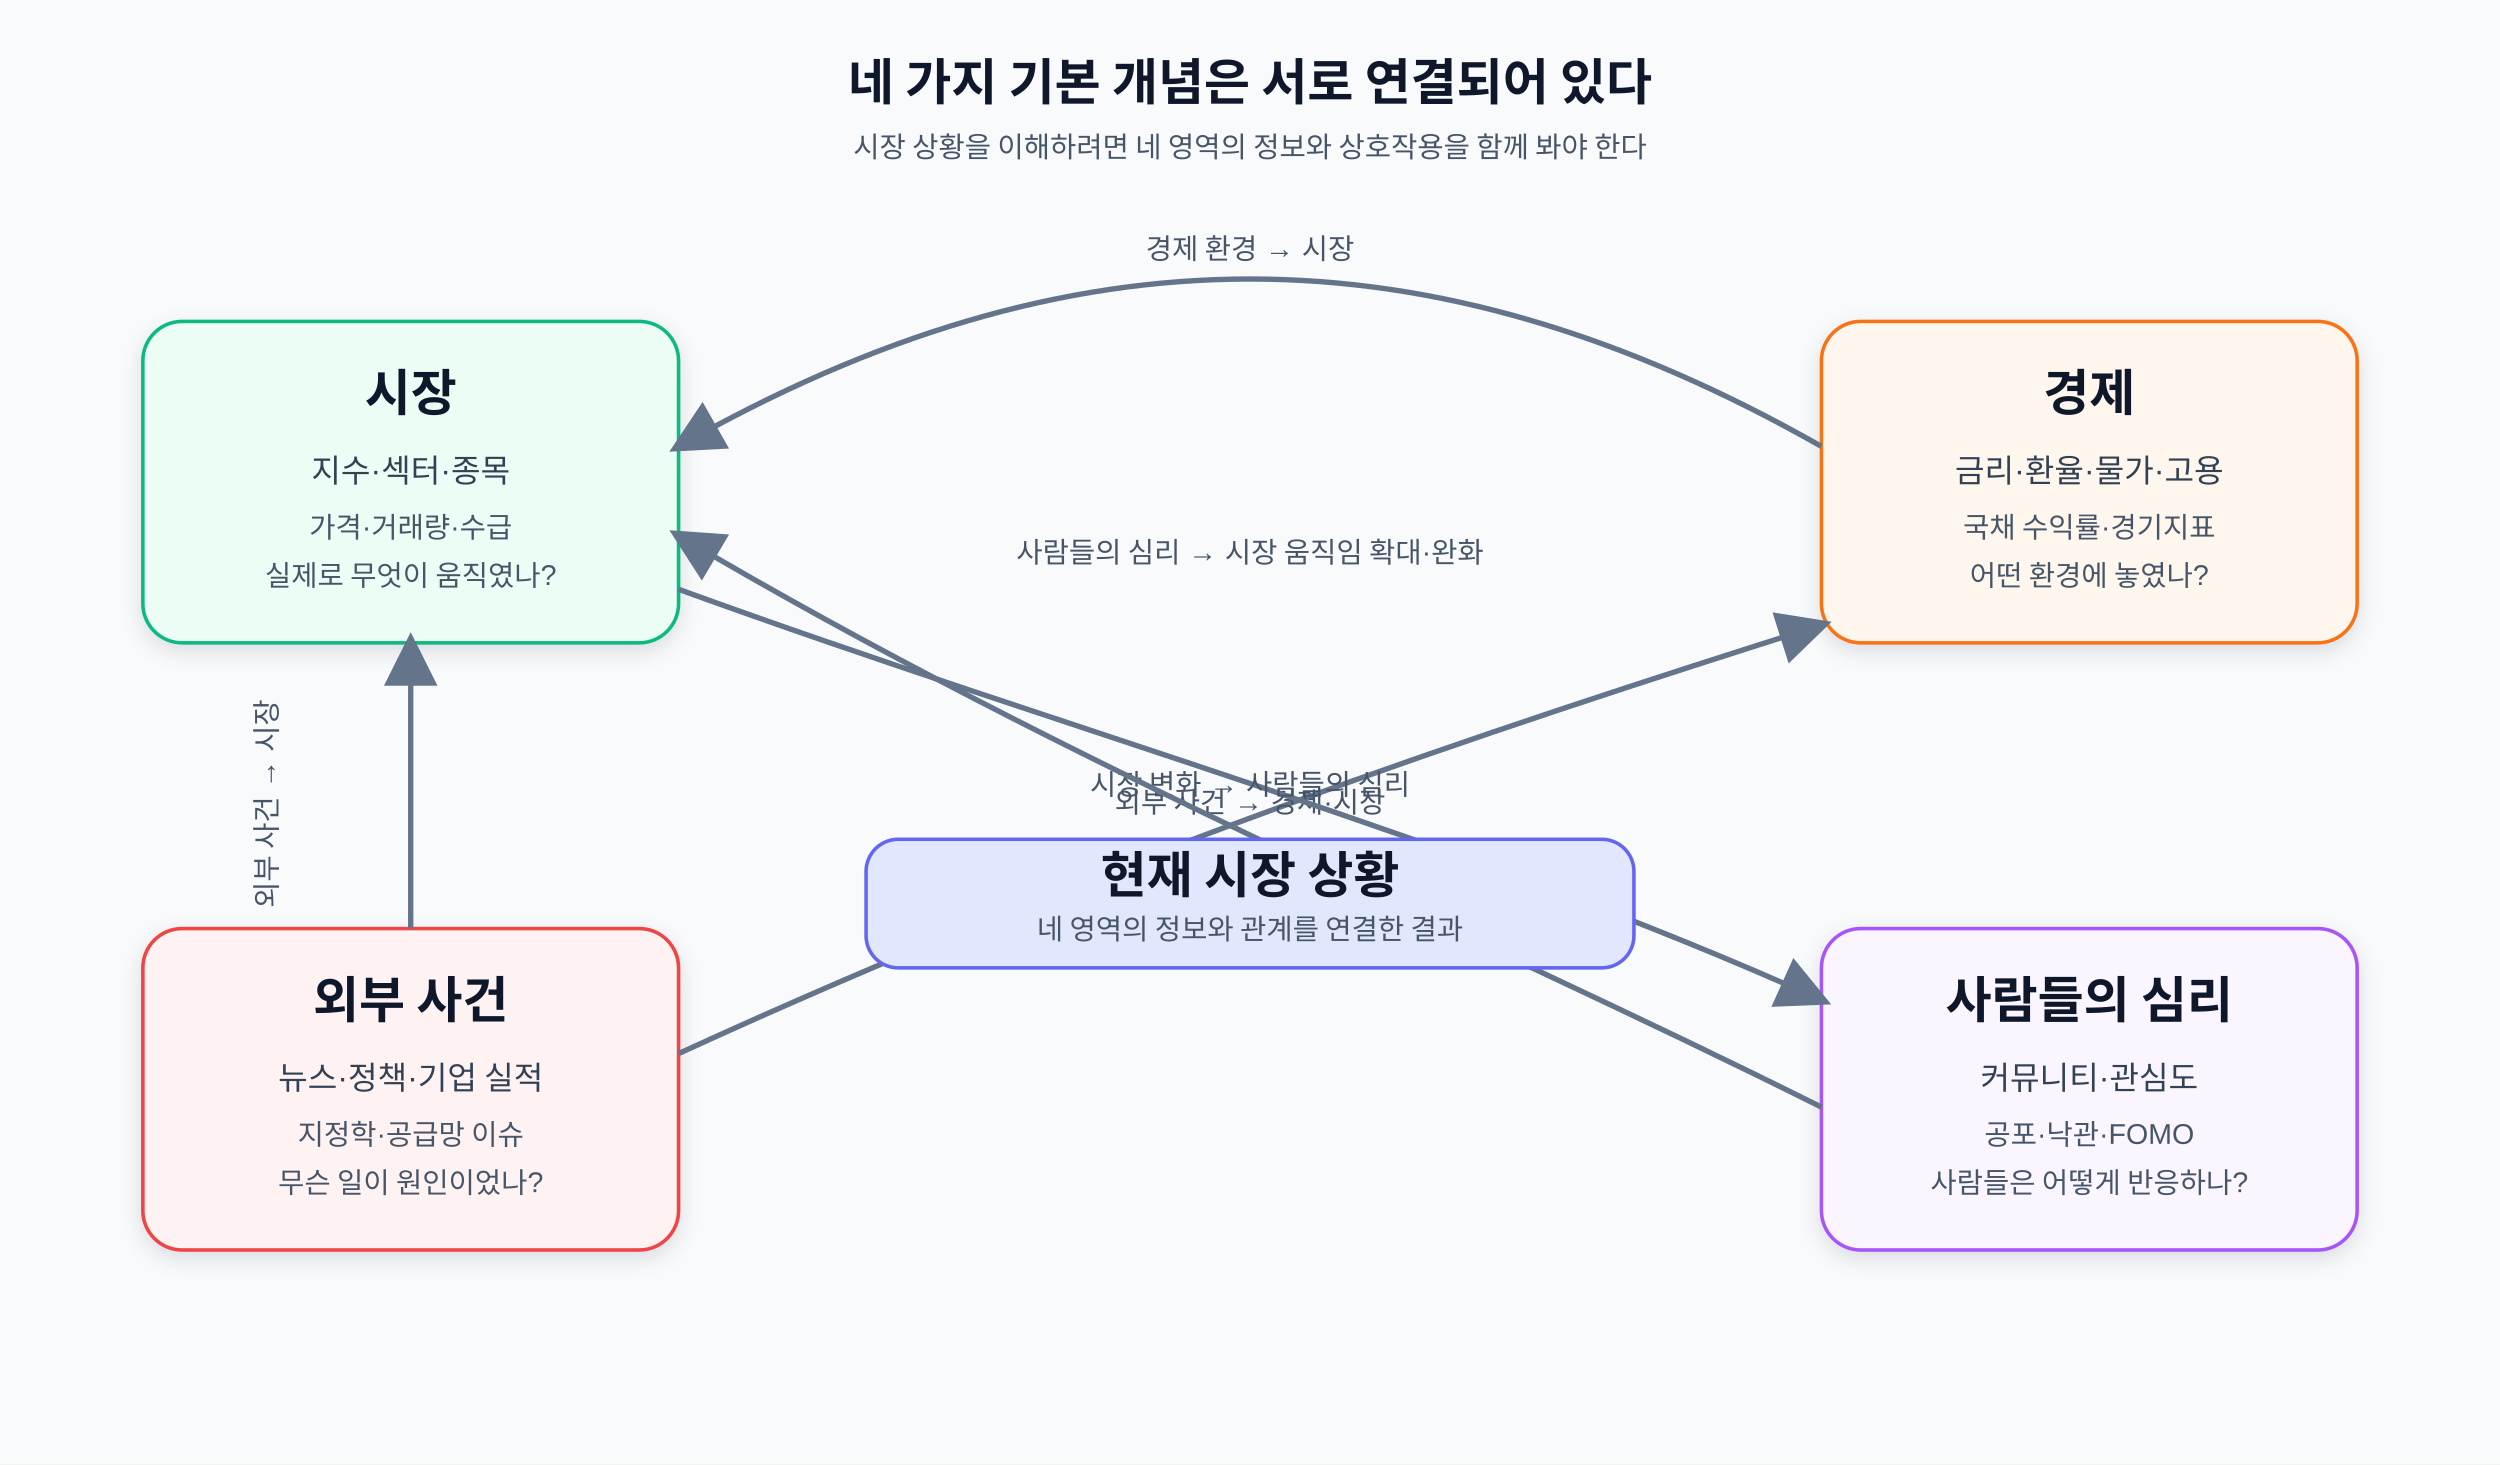
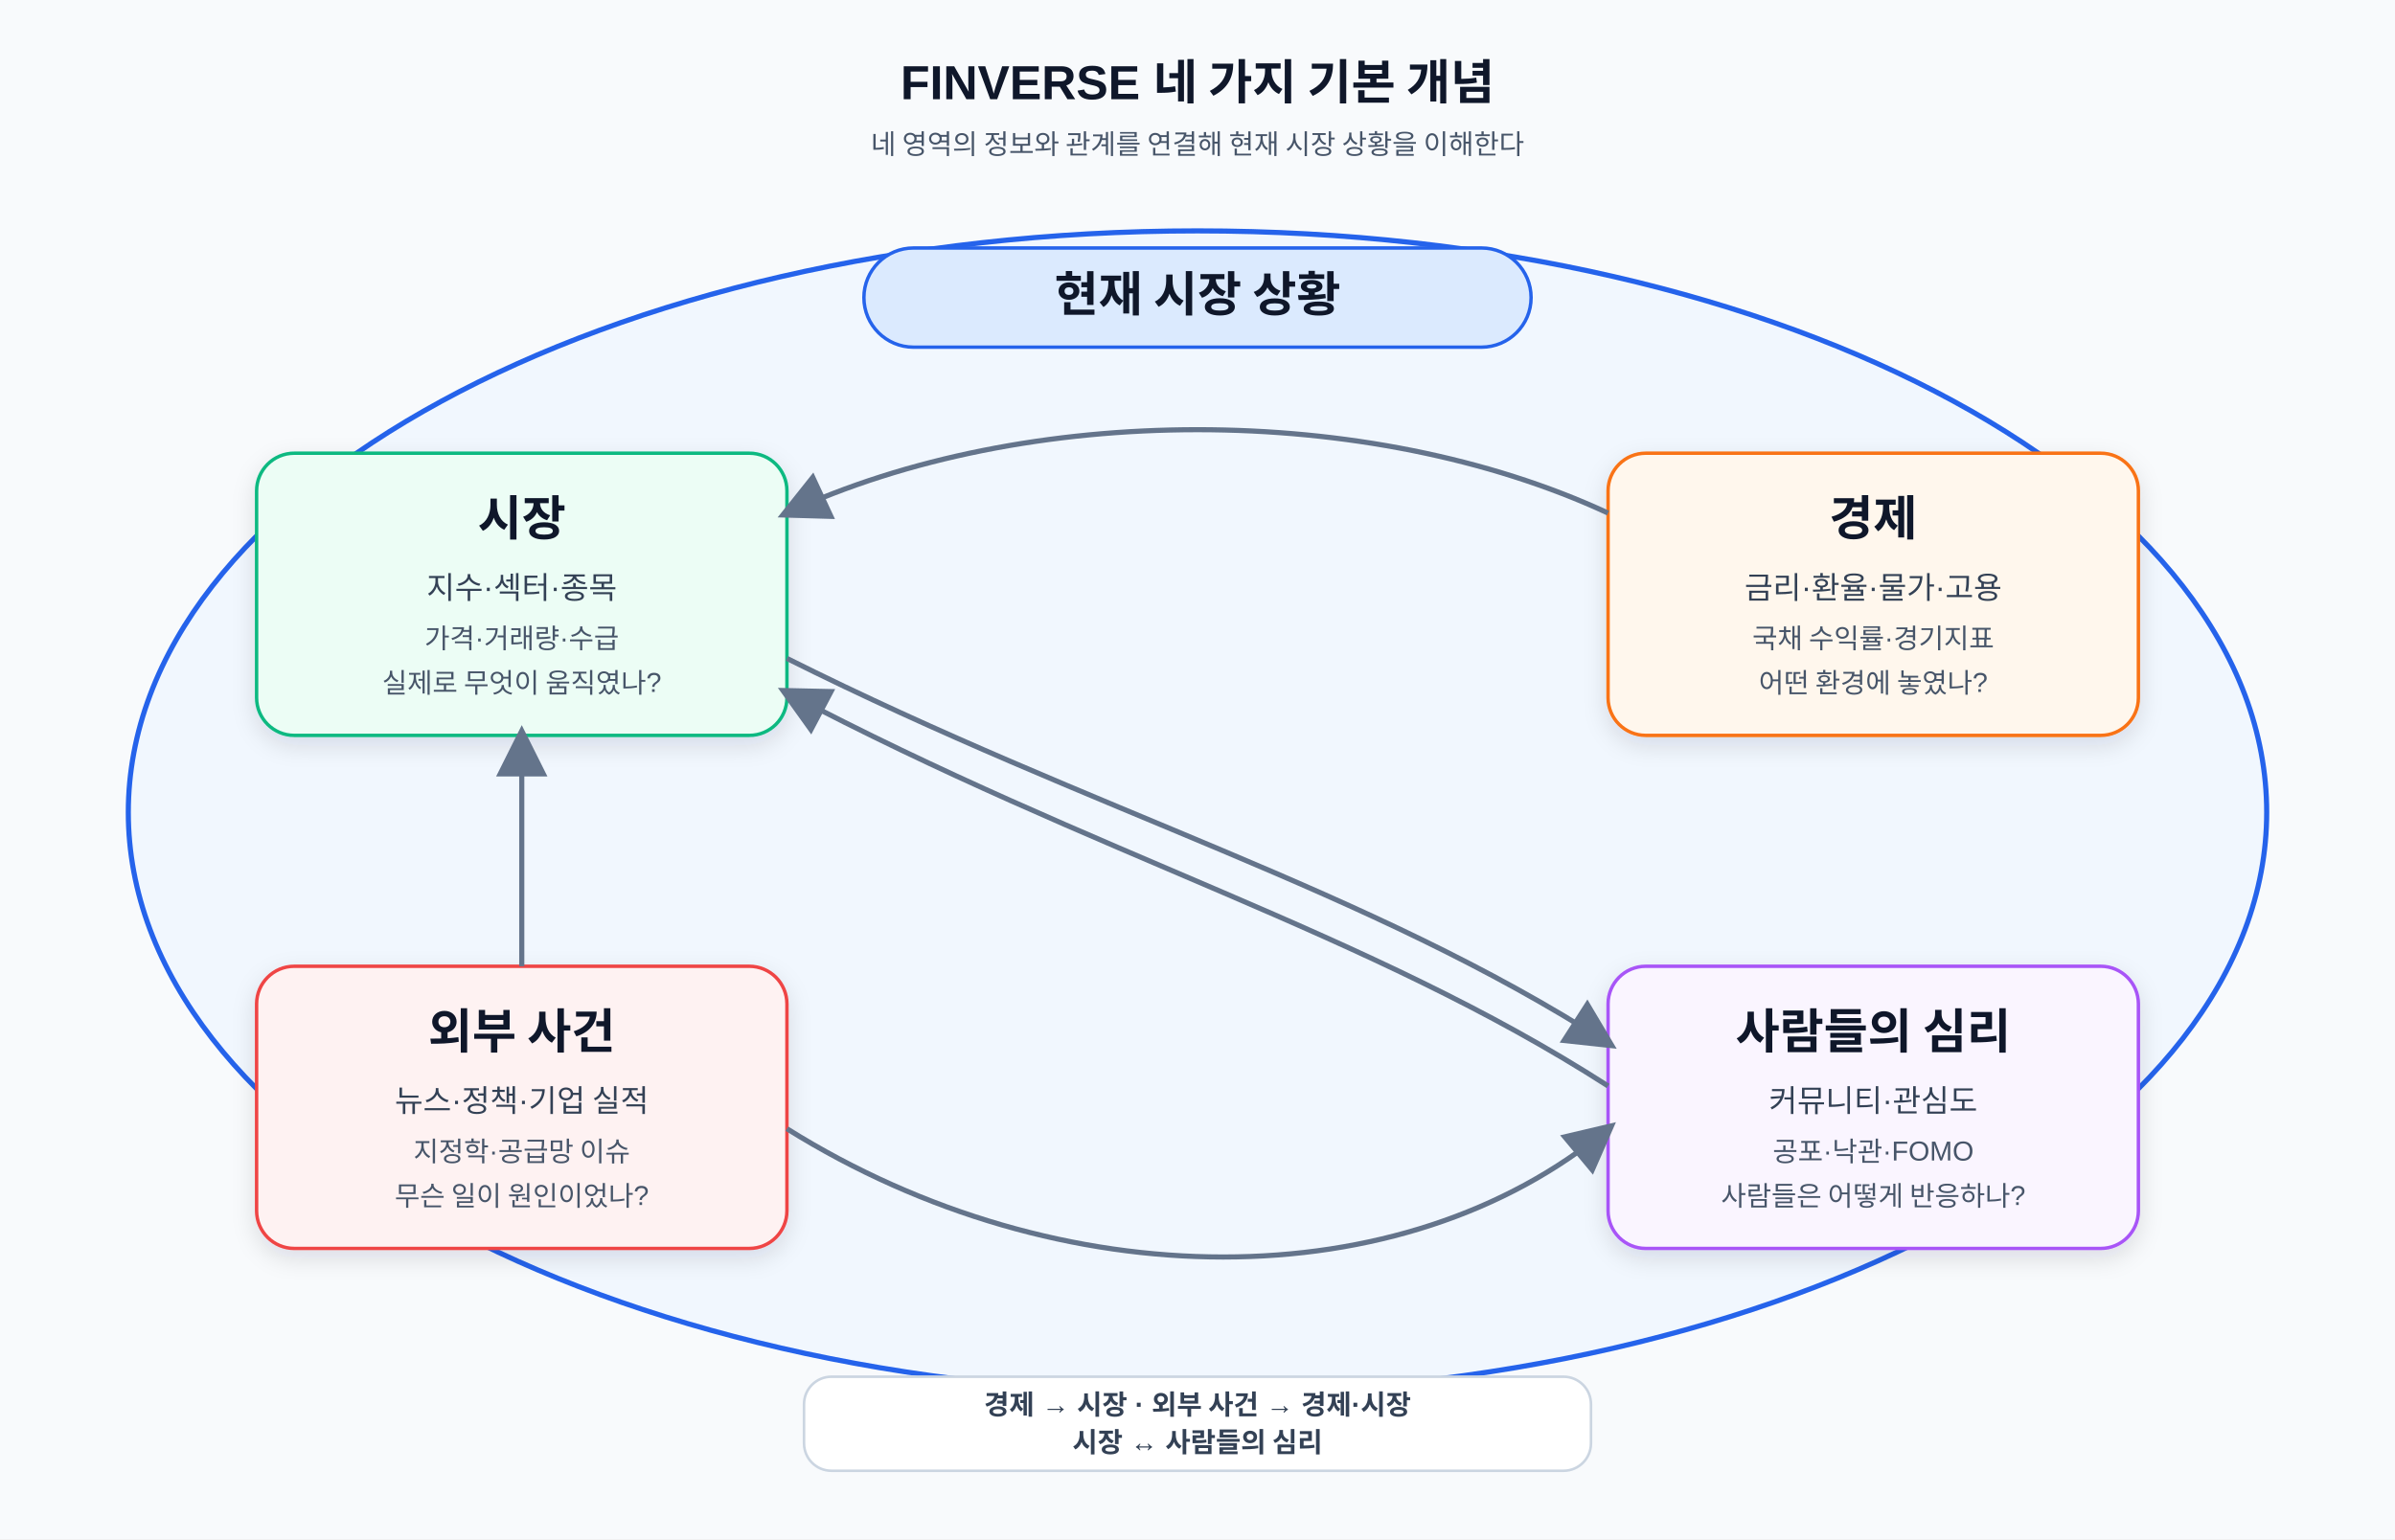
- <svg xmlns="http://www.w3.org/2000/svg" width="1400" height="820" viewBox="0 0 1400 820" role="img" aria-labelledby="title desc">
+ <svg xmlns="http://www.w3.org/2000/svg" width="1400" height="900" viewBox="0 0 1400 900" role="img" aria-labelledby="title desc">
  <defs>
    <marker id="arrow" markerWidth="10" markerHeight="10" refX="8" refY="5" orient="auto">
      <path d="M0,0 L10,5 L0,10 Z" fill="#64748b" />
    </marker>
    <filter id="shadow" x="-20%" y="-20%" width="140%" height="140%">
-       <feDropShadow dx="0" dy="4" stdDeviation="6" flood-color="#0f172a" flood-opacity="0.12" />
+       <feDropShadow dx="0" dy="5" stdDeviation="7" flood-color="#0f172a" flood-opacity="0.12" />
    </filter>
    <style>
      .box { rx: 22; ry: 22; stroke-width: 2; filter: url(#shadow); }
      .title { font: 700 28px Pretendard, Arial, sans-serif; fill: #0f172a; }
      .body { font: 500 18px Pretendard, Arial, sans-serif; fill: #334155; }
      .small { font: 500 16px Pretendard, Arial, sans-serif; fill: #475569; }
      .arrow { stroke: #64748b; stroke-width: 3; fill: none; marker-end: url(#arrow); }
+       .legend { font: 600 16px Pretendard, Arial, sans-serif; fill: #334155; }
    </style>
  </defs>
-   <rect width="1400" height="820" fill="#f8fafc" />
-   <text x="700" y="56" text-anchor="middle" class="title" font-size="34">네 가지 기본 개념은 서로 연결되어 있다</text>
-   <text x="700" y="88" text-anchor="middle" class="small">시장 상황을 이해하려면 네 영역의 정보와 상호작용을 함께 봐야 한다</text>
-   <rect x="80" y="180" width="300" height="180" class="box" fill="#ecfdf5" stroke="#10b981" />
-   <text x="230" y="230" text-anchor="middle" class="title">시장</text>
-   <text x="230" y="270" text-anchor="middle" class="body">지수·섹터·종목</text>
-   <text x="230" y="301" text-anchor="middle" class="small">가격·거래량·수급</text>
-   <text x="230" y="328" text-anchor="middle" class="small">실제로 무엇이 움직였나?</text>
-   <rect x="1020" y="180" width="300" height="180" class="box" fill="#fff7ed" stroke="#f97316" />
-   <text x="1170" y="230" text-anchor="middle" class="title">경제</text>
-   <text x="1170" y="270" text-anchor="middle" class="body">금리·환율·물가·고용</text>
-   <text x="1170" y="301" text-anchor="middle" class="small">국채 수익률·경기지표</text>
-   <text x="1170" y="328" text-anchor="middle" class="small">어떤 환경에 놓였나?</text>
-   <rect x="80" y="520" width="300" height="180" class="box" fill="#fef2f2" stroke="#ef4444" />
-   <text x="230" y="570" text-anchor="middle" class="title">외부 사건</text>
-   <text x="230" y="610" text-anchor="middle" class="body">뉴스·정책·기업 실적</text>
-   <text x="230" y="641" text-anchor="middle" class="small">지정학·공급망 이슈</text>
-   <text x="230" y="668" text-anchor="middle" class="small">무슨 일이 원인이었나?</text>
-   <rect x="1020" y="520" width="300" height="180" class="box" fill="#faf5ff" stroke="#a855f7" />
-   <text x="1170" y="570" text-anchor="middle" class="title">사람들의 심리</text>
-   <text x="1170" y="610" text-anchor="middle" class="body">커뮤니티·관심도</text>
-   <text x="1170" y="641" text-anchor="middle" class="small">공포·낙관·FOMO</text>
-   <text x="1170" y="668" text-anchor="middle" class="small">사람들은 어떻게 반응하나?</text>
-   <path d="M1020 250 C800 125 600 125 380 250" class="arrow" />
-   <text x="700" y="145" text-anchor="middle" class="small">경제 환경 → 시장</text>
-   <path d="M230 520 L230 360" class="arrow" />
-   <text x="155" y="450" text-anchor="middle" class="small" transform="rotate(-90 155 450)">외부 사건 → 시장</text>
-   <path d="M380 590 C620 480 830 410 1020 350" class="arrow" />
-   <text x="700" y="455" text-anchor="middle" class="small">외부 사건 → 경제·시장</text>
-   <path d="M380 330 C600 410 820 470 1020 560" class="arrow" />
-   <text x="700" y="445" text-anchor="middle" class="small">시장 변화 → 사람들의 심리</text>
-   <path d="M1020 620 C820 520 600 430 380 300" class="arrow" />
-   <text x="700" y="315" text-anchor="middle" class="small">사람들의 심리 → 시장 움직임 확대·완화</text>
-   <rect x="485" y="470" width="430" height="72" rx="18" fill="#e0e7ff" stroke="#6366f1" stroke-width="2" />
-   <text x="700" y="500" text-anchor="middle" class="title" font-size="23">현재 시장 상황</text>
-   <text x="700" y="526" text-anchor="middle" class="small">네 영역의 정보와 관계를 연결한 결과</text>
+   <rect width="1400" height="900" fill="#f8fafc" />
+   <text x="700" y="58" text-anchor="middle" class="title" font-size="34">FINVERSE 네 가지 기본 개념</text>
+   <text x="700" y="90" text-anchor="middle" class="small">네 영역의 정보와 관계를 연결해 현재 시장 상황을 이해한다</text>
+   <ellipse cx="700" cy="475" rx="625" ry="340" fill="#eff6ff" fill-opacity="0.78" stroke="#2563eb" stroke-width="3" />
+   <rect x="505" y="145" width="390" height="58" rx="29" fill="#dbeafe" stroke="#2563eb" stroke-width="2" />
+   <text x="700" y="182" text-anchor="middle" class="title" font-size="24">현재 시장 상황</text>
+   <rect x="150" y="265" width="310" height="165" class="box" fill="#ecfdf5" stroke="#10b981" />
+   <text x="305" y="313" text-anchor="middle" class="title">시장</text>
+   <text x="305" y="350" text-anchor="middle" class="body">지수·섹터·종목</text>
+   <text x="305" y="379" text-anchor="middle" class="small">가격·거래량·수급</text>
+   <text x="305" y="405" text-anchor="middle" class="small">실제로 무엇이 움직였나?</text>
+   <rect x="940" y="265" width="310" height="165" class="box" fill="#fff7ed" stroke="#f97316" />
+   <text x="1095" y="313" text-anchor="middle" class="title">경제</text>
+   <text x="1095" y="350" text-anchor="middle" class="body">금리·환율·물가·고용</text>
+   <text x="1095" y="379" text-anchor="middle" class="small">국채 수익률·경기지표</text>
+   <text x="1095" y="405" text-anchor="middle" class="small">어떤 환경에 놓였나?</text>
+   <rect x="150" y="565" width="310" height="165" class="box" fill="#fef2f2" stroke="#ef4444" />
+   <text x="305" y="613" text-anchor="middle" class="title">외부 사건</text>
+   <text x="305" y="650" text-anchor="middle" class="body">뉴스·정책·기업 실적</text>
+   <text x="305" y="679" text-anchor="middle" class="small">지정학·공급망 이슈</text>
+   <text x="305" y="705" text-anchor="middle" class="small">무슨 일이 원인이었나?</text>
+   <rect x="940" y="565" width="310" height="165" class="box" fill="#faf5ff" stroke="#a855f7" />
+   <text x="1095" y="613" text-anchor="middle" class="title">사람들의 심리</text>
+   <text x="1095" y="650" text-anchor="middle" class="body">커뮤니티·관심도</text>
+   <text x="1095" y="679" text-anchor="middle" class="small">공포·낙관·FOMO</text>
+   <text x="1095" y="705" text-anchor="middle" class="small">사람들은 어떻게 반응하나?</text>
+   <path d="M940 300 C800 235 600 235 460 300" class="arrow" />
+   <path d="M305 565 L305 430" class="arrow" />
+   <path d="M460 660 C620 760 820 760 940 660" class="arrow" />
+   <path d="M460 385 C640 475 800 520 940 610" class="arrow" />
+   <path d="M940 635 C800 545 640 500 460 405" class="arrow" />
+   <rect x="470" y="805" width="460" height="55" rx="16" fill="#ffffff" stroke="#cbd5e1" stroke-width="1.5" />
+   <text x="700" y="827" text-anchor="middle" class="legend">경제 → 시장  ·  외부 사건 → 경제·시장</text>
+   <text x="700" y="849" text-anchor="middle" class="legend">시장 ↔ 사람들의 심리</text>
</svg>
